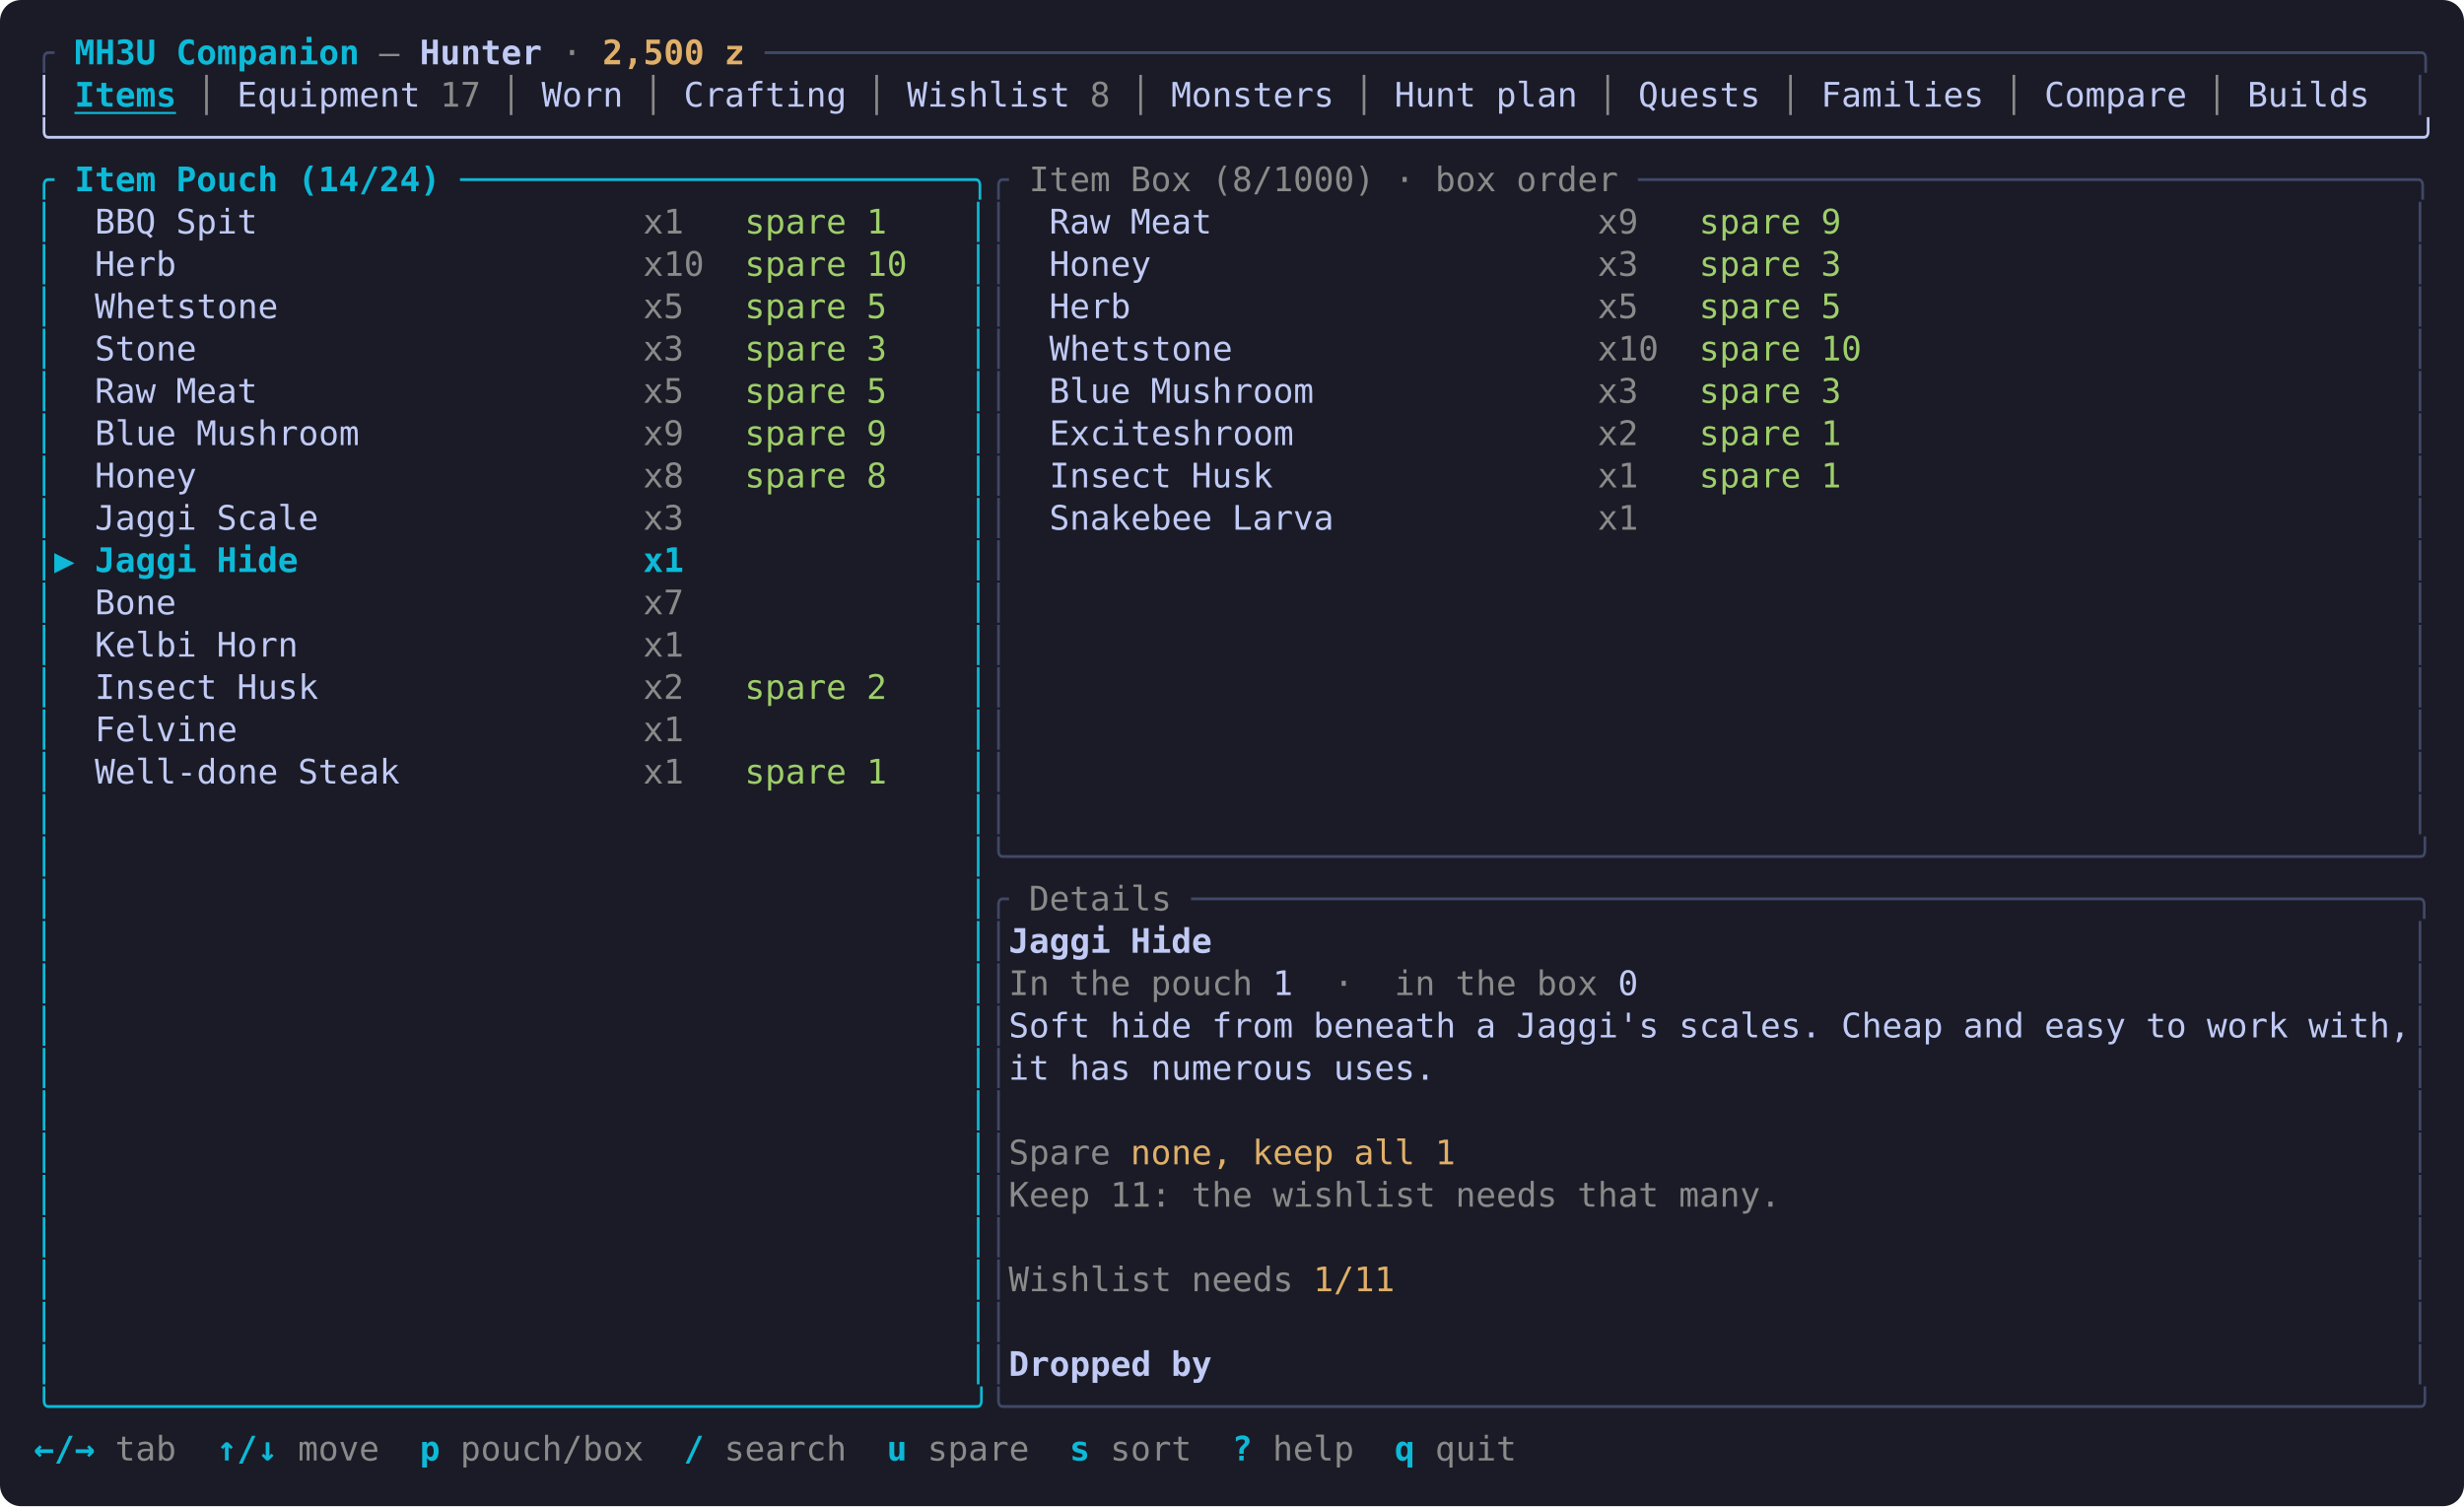
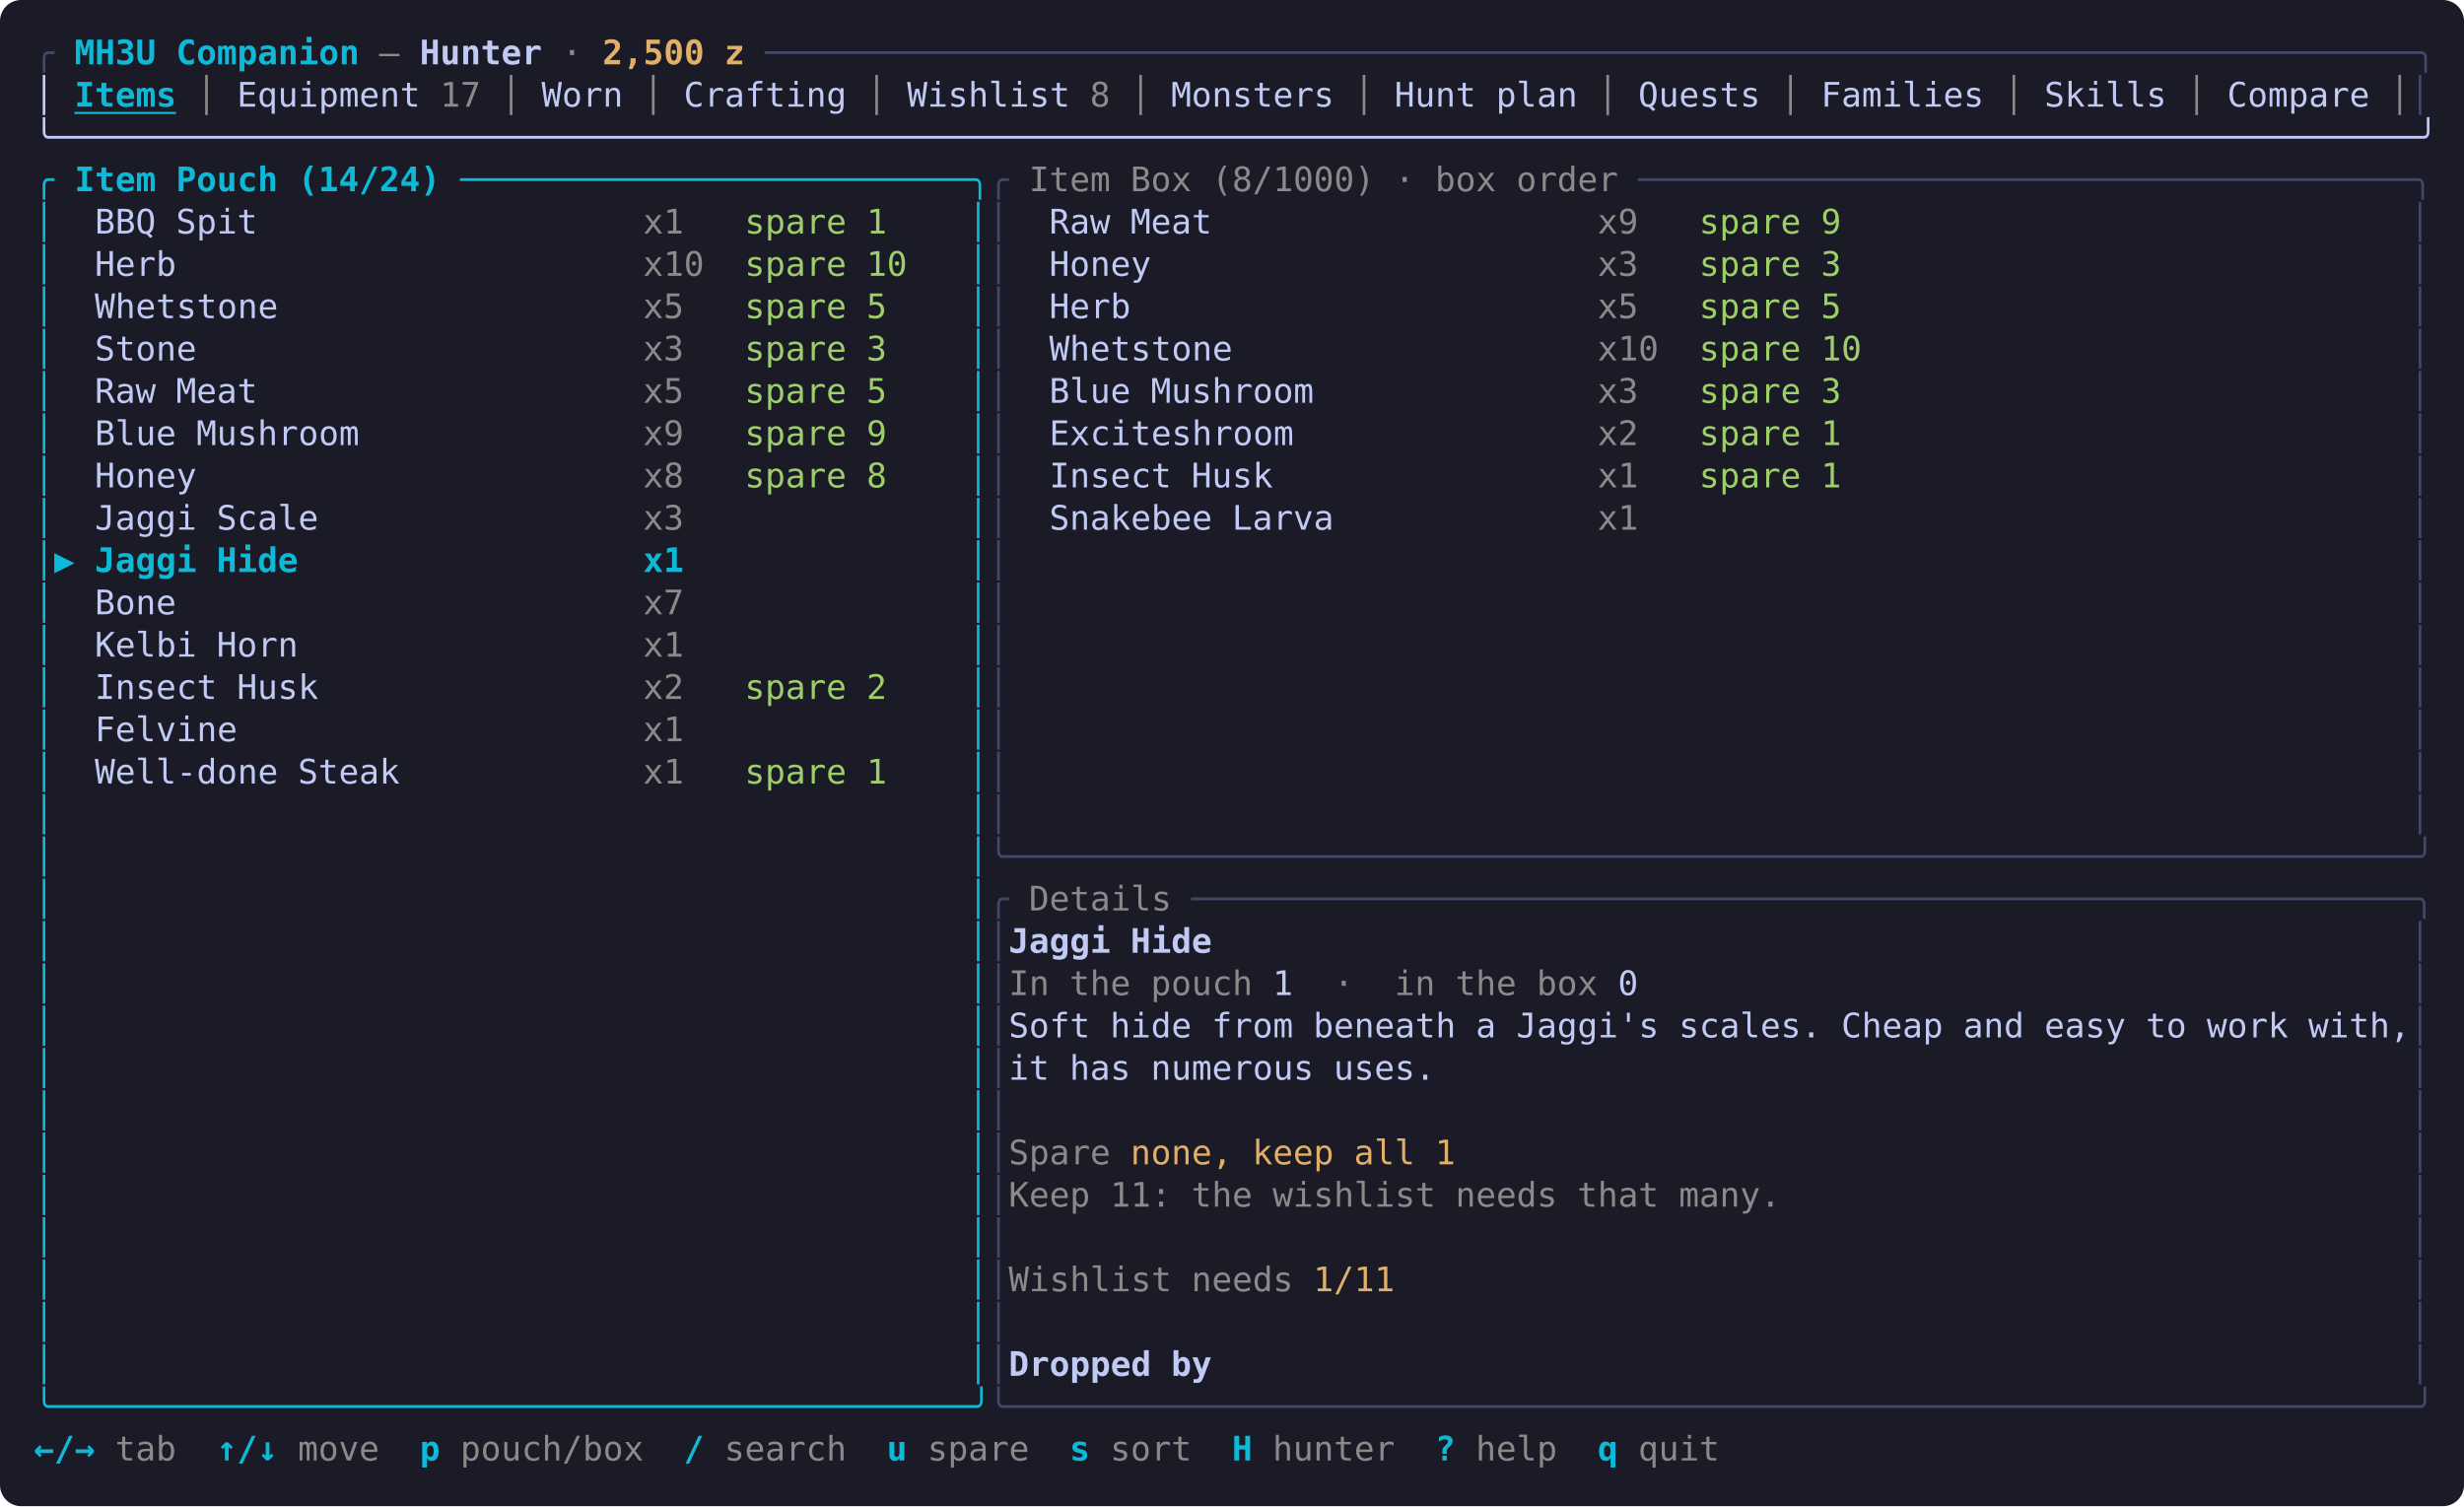
<svg xmlns="http://www.w3.org/2000/svg" width="1164.8" height="712" viewBox="0 0 1164.8 712" role="img">
  <rect width="100%" height="100%" rx="10" fill="#1a1b26" />
  <g font-family="'JetBrains Mono','JetBrainsMono Nerd Font','DejaVu Sans Mono',Menlo,Consolas,monospace" font-size="16">
    <text x="16.0" y="30.4" textLength="9.6" lengthAdjust="spacing" fill="#414868">╭</text>
    <text x="35.2" y="30.4" textLength="38.4" lengthAdjust="spacing" fill="#0db9d7" font-weight="bold">MH3U</text>
    <text x="83.2" y="30.4" textLength="86.4" lengthAdjust="spacing" fill="#0db9d7" font-weight="bold">Companion</text>
    <text x="179.2" y="30.4" textLength="9.6" lengthAdjust="spacing" fill="#8a8a8a">—</text>
    <text x="198.4" y="30.4" textLength="57.6" lengthAdjust="spacing" fill="#c0caf5" font-weight="bold">Hunter</text>
    <text x="265.6" y="30.4" textLength="9.6" lengthAdjust="spacing" fill="#8a8a8a">·</text>
    <text x="284.8" y="30.4" textLength="48.0" lengthAdjust="spacing" fill="#e0af68" font-weight="bold">2,500</text>
    <text x="342.4" y="30.4" textLength="9.6" lengthAdjust="spacing" fill="#e0af68" font-weight="bold">z</text>
    <text x="361.6" y="30.4" textLength="787.2" lengthAdjust="spacing" fill="#414868">─────────────────────────────────────────────────────────────────────────────────╮</text>
    <text x="16.0" y="50.4" textLength="9.6" lengthAdjust="spacing" fill="#c0caf5">│</text>
    <text x="35.2" y="50.4" textLength="48.0" lengthAdjust="spacing" fill="#0db9d7" font-weight="bold">Items</text>
    <line x1="35.2" y1="53.4" x2="83.2" y2="53.4" stroke="#0db9d7" stroke-width="1" />
    <text x="92.8" y="50.4" textLength="9.6" lengthAdjust="spacing" fill="#8a8a8a">│</text>
    <text x="112.0" y="50.4" textLength="86.4" lengthAdjust="spacing" fill="#c0caf5">Equipment</text>
    <text x="208.0" y="50.4" textLength="19.2" lengthAdjust="spacing" fill="#8a8a8a">17</text>
    <text x="236.8" y="50.4" textLength="9.6" lengthAdjust="spacing" fill="#8a8a8a">│</text>
    <text x="256.0" y="50.4" textLength="38.4" lengthAdjust="spacing" fill="#c0caf5">Worn</text>
    <text x="304.0" y="50.4" textLength="9.6" lengthAdjust="spacing" fill="#8a8a8a">│</text>
    <text x="323.2" y="50.4" textLength="76.8" lengthAdjust="spacing" fill="#c0caf5">Crafting</text>
    <text x="409.6" y="50.4" textLength="9.6" lengthAdjust="spacing" fill="#8a8a8a">│</text>
    <text x="428.8" y="50.4" textLength="76.8" lengthAdjust="spacing" fill="#c0caf5">Wishlist</text>
    <text x="515.2" y="50.4" textLength="9.6" lengthAdjust="spacing" fill="#8a8a8a">8</text>
    <text x="534.4" y="50.4" textLength="9.6" lengthAdjust="spacing" fill="#8a8a8a">│</text>
    <text x="553.6" y="50.4" textLength="76.8" lengthAdjust="spacing" fill="#c0caf5">Monsters</text>
    <text x="640.0" y="50.4" textLength="9.6" lengthAdjust="spacing" fill="#8a8a8a">│</text>
    <text x="659.2" y="50.4" textLength="38.4" lengthAdjust="spacing" fill="#c0caf5">Hunt</text>
    <text x="707.2" y="50.4" textLength="38.4" lengthAdjust="spacing" fill="#c0caf5">plan</text>
    <text x="755.2" y="50.4" textLength="9.6" lengthAdjust="spacing" fill="#8a8a8a">│</text>
    <text x="774.4" y="50.4" textLength="57.6" lengthAdjust="spacing" fill="#c0caf5">Quests</text>
    <text x="841.6" y="50.4" textLength="9.6" lengthAdjust="spacing" fill="#8a8a8a">│</text>
    <text x="860.8" y="50.4" textLength="76.8" lengthAdjust="spacing" fill="#c0caf5">Families</text>
    <text x="947.2" y="50.4" textLength="9.6" lengthAdjust="spacing" fill="#8a8a8a">│</text>
-     <text x="966.4" y="50.4" textLength="67.2" lengthAdjust="spacing" fill="#c0caf5">Compare</text>
-     <text x="1043.2" y="50.4" textLength="9.6" lengthAdjust="spacing" fill="#8a8a8a">│</text>
-     <text x="1062.4" y="50.4" textLength="57.6" lengthAdjust="spacing" fill="#c0caf5">Builds</text>
+     <text x="966.4" y="50.4" textLength="57.6" lengthAdjust="spacing" fill="#c0caf5">Skills</text>
+     <text x="1033.6" y="50.4" textLength="9.6" lengthAdjust="spacing" fill="#8a8a8a">│</text>
+     <text x="1052.8" y="50.4" textLength="67.2" lengthAdjust="spacing" fill="#c0caf5">Compare</text>
+     <text x="1129.6" y="50.4" textLength="9.6" lengthAdjust="spacing" fill="#8a8a8a">│</text>
    <text x="1139.2" y="50.4" textLength="9.6" lengthAdjust="spacing" fill="#414868">│</text>
    <text x="16.0" y="70.4" textLength="1132.8" lengthAdjust="spacing" fill="#c0caf5">╰────────────────────────────────────────────────────────────────────────────────────────────────────────────────────╯</text>
    <text x="16.0" y="90.4" textLength="9.6" lengthAdjust="spacing" fill="#0db9d7">╭</text>
    <text x="35.2" y="90.4" textLength="38.4" lengthAdjust="spacing" fill="#0db9d7" font-weight="bold">Item</text>
    <text x="83.2" y="90.4" textLength="48.0" lengthAdjust="spacing" fill="#0db9d7" font-weight="bold">Pouch</text>
    <text x="140.8" y="90.4" textLength="67.2" lengthAdjust="spacing" fill="#0db9d7" font-weight="bold">(14/24)</text>
    <text x="217.6" y="90.4" textLength="249.6" lengthAdjust="spacing" fill="#0db9d7">─────────────────────────╮</text>
    <text x="467.2" y="90.4" textLength="9.6" lengthAdjust="spacing" fill="#414868">╭</text>
    <text x="486.4" y="90.4" textLength="38.4" lengthAdjust="spacing" fill="#8a8a8a">Item</text>
    <text x="534.4" y="90.4" textLength="28.8" lengthAdjust="spacing" fill="#8a8a8a">Box</text>
    <text x="572.8" y="90.4" textLength="76.8" lengthAdjust="spacing" fill="#8a8a8a">(8/1000)</text>
    <text x="659.2" y="90.4" textLength="9.6" lengthAdjust="spacing" fill="#8a8a8a">·</text>
    <text x="678.4" y="90.4" textLength="28.8" lengthAdjust="spacing" fill="#8a8a8a">box</text>
    <text x="716.8" y="90.4" textLength="48.0" lengthAdjust="spacing" fill="#8a8a8a">order</text>
    <text x="774.4" y="90.4" textLength="374.4" lengthAdjust="spacing" fill="#414868">──────────────────────────────────────╮</text>
    <text x="16.0" y="110.4" textLength="9.6" lengthAdjust="spacing" fill="#0db9d7">│</text>
    <text x="44.8" y="110.4" textLength="28.8" lengthAdjust="spacing" fill="#c0caf5">BBQ</text>
    <text x="83.2" y="110.4" textLength="38.4" lengthAdjust="spacing" fill="#c0caf5">Spit</text>
    <text x="304.0" y="110.4" textLength="19.2" lengthAdjust="spacing" fill="#8a8a8a">x1</text>
    <text x="352.0" y="110.4" textLength="48.0" lengthAdjust="spacing" fill="#9ece6a">spare</text>
    <text x="409.6" y="110.4" textLength="9.6" lengthAdjust="spacing" fill="#9ece6a">1</text>
    <text x="457.6" y="110.4" textLength="9.6" lengthAdjust="spacing" fill="#0db9d7">│</text>
    <text x="467.2" y="110.4" textLength="9.6" lengthAdjust="spacing" fill="#414868">│</text>
    <text x="496.0" y="110.4" textLength="28.8" lengthAdjust="spacing" fill="#c0caf5">Raw</text>
    <text x="534.4" y="110.4" textLength="38.4" lengthAdjust="spacing" fill="#c0caf5">Meat</text>
    <text x="755.2" y="110.4" textLength="19.2" lengthAdjust="spacing" fill="#8a8a8a">x9</text>
    <text x="803.2" y="110.4" textLength="48.0" lengthAdjust="spacing" fill="#9ece6a">spare</text>
    <text x="860.8" y="110.4" textLength="9.6" lengthAdjust="spacing" fill="#9ece6a">9</text>
    <text x="1139.2" y="110.4" textLength="9.6" lengthAdjust="spacing" fill="#414868">│</text>
    <text x="16.0" y="130.4" textLength="9.6" lengthAdjust="spacing" fill="#0db9d7">│</text>
    <text x="44.8" y="130.4" textLength="38.4" lengthAdjust="spacing" fill="#c0caf5">Herb</text>
    <text x="304.0" y="130.4" textLength="28.8" lengthAdjust="spacing" fill="#8a8a8a">x10</text>
    <text x="352.0" y="130.4" textLength="48.0" lengthAdjust="spacing" fill="#9ece6a">spare</text>
    <text x="409.6" y="130.4" textLength="19.2" lengthAdjust="spacing" fill="#9ece6a">10</text>
    <text x="457.6" y="130.4" textLength="9.6" lengthAdjust="spacing" fill="#0db9d7">│</text>
    <text x="467.2" y="130.4" textLength="9.6" lengthAdjust="spacing" fill="#414868">│</text>
    <text x="496.0" y="130.4" textLength="48.0" lengthAdjust="spacing" fill="#c0caf5">Honey</text>
    <text x="755.2" y="130.4" textLength="19.2" lengthAdjust="spacing" fill="#8a8a8a">x3</text>
    <text x="803.2" y="130.4" textLength="48.0" lengthAdjust="spacing" fill="#9ece6a">spare</text>
    <text x="860.8" y="130.4" textLength="9.6" lengthAdjust="spacing" fill="#9ece6a">3</text>
    <text x="1139.2" y="130.4" textLength="9.6" lengthAdjust="spacing" fill="#414868">│</text>
    <text x="16.0" y="150.4" textLength="9.6" lengthAdjust="spacing" fill="#0db9d7">│</text>
    <text x="44.8" y="150.4" textLength="86.4" lengthAdjust="spacing" fill="#c0caf5">Whetstone</text>
    <text x="304.0" y="150.4" textLength="19.2" lengthAdjust="spacing" fill="#8a8a8a">x5</text>
    <text x="352.0" y="150.4" textLength="48.0" lengthAdjust="spacing" fill="#9ece6a">spare</text>
    <text x="409.6" y="150.4" textLength="9.6" lengthAdjust="spacing" fill="#9ece6a">5</text>
    <text x="457.6" y="150.4" textLength="9.6" lengthAdjust="spacing" fill="#0db9d7">│</text>
    <text x="467.2" y="150.4" textLength="9.6" lengthAdjust="spacing" fill="#414868">│</text>
    <text x="496.0" y="150.4" textLength="38.4" lengthAdjust="spacing" fill="#c0caf5">Herb</text>
    <text x="755.2" y="150.4" textLength="19.2" lengthAdjust="spacing" fill="#8a8a8a">x5</text>
    <text x="803.2" y="150.4" textLength="48.0" lengthAdjust="spacing" fill="#9ece6a">spare</text>
    <text x="860.8" y="150.4" textLength="9.6" lengthAdjust="spacing" fill="#9ece6a">5</text>
    <text x="1139.2" y="150.4" textLength="9.6" lengthAdjust="spacing" fill="#414868">│</text>
    <text x="16.0" y="170.4" textLength="9.6" lengthAdjust="spacing" fill="#0db9d7">│</text>
    <text x="44.8" y="170.4" textLength="48.0" lengthAdjust="spacing" fill="#c0caf5">Stone</text>
    <text x="304.0" y="170.4" textLength="19.2" lengthAdjust="spacing" fill="#8a8a8a">x3</text>
    <text x="352.0" y="170.4" textLength="48.0" lengthAdjust="spacing" fill="#9ece6a">spare</text>
    <text x="409.6" y="170.4" textLength="9.6" lengthAdjust="spacing" fill="#9ece6a">3</text>
    <text x="457.6" y="170.4" textLength="9.6" lengthAdjust="spacing" fill="#0db9d7">│</text>
    <text x="467.2" y="170.4" textLength="9.6" lengthAdjust="spacing" fill="#414868">│</text>
    <text x="496.0" y="170.4" textLength="86.4" lengthAdjust="spacing" fill="#c0caf5">Whetstone</text>
    <text x="755.2" y="170.4" textLength="28.8" lengthAdjust="spacing" fill="#8a8a8a">x10</text>
    <text x="803.2" y="170.4" textLength="48.0" lengthAdjust="spacing" fill="#9ece6a">spare</text>
    <text x="860.8" y="170.4" textLength="19.2" lengthAdjust="spacing" fill="#9ece6a">10</text>
    <text x="1139.2" y="170.4" textLength="9.6" lengthAdjust="spacing" fill="#414868">│</text>
    <text x="16.0" y="190.4" textLength="9.6" lengthAdjust="spacing" fill="#0db9d7">│</text>
    <text x="44.8" y="190.4" textLength="28.8" lengthAdjust="spacing" fill="#c0caf5">Raw</text>
    <text x="83.2" y="190.4" textLength="38.4" lengthAdjust="spacing" fill="#c0caf5">Meat</text>
    <text x="304.0" y="190.4" textLength="19.2" lengthAdjust="spacing" fill="#8a8a8a">x5</text>
    <text x="352.0" y="190.4" textLength="48.0" lengthAdjust="spacing" fill="#9ece6a">spare</text>
    <text x="409.6" y="190.4" textLength="9.6" lengthAdjust="spacing" fill="#9ece6a">5</text>
    <text x="457.6" y="190.4" textLength="9.6" lengthAdjust="spacing" fill="#0db9d7">│</text>
    <text x="467.2" y="190.4" textLength="9.6" lengthAdjust="spacing" fill="#414868">│</text>
    <text x="496.0" y="190.4" textLength="38.4" lengthAdjust="spacing" fill="#c0caf5">Blue</text>
    <text x="544.0" y="190.4" textLength="76.8" lengthAdjust="spacing" fill="#c0caf5">Mushroom</text>
    <text x="755.2" y="190.4" textLength="19.2" lengthAdjust="spacing" fill="#8a8a8a">x3</text>
    <text x="803.2" y="190.4" textLength="48.0" lengthAdjust="spacing" fill="#9ece6a">spare</text>
    <text x="860.8" y="190.4" textLength="9.6" lengthAdjust="spacing" fill="#9ece6a">3</text>
    <text x="1139.2" y="190.4" textLength="9.6" lengthAdjust="spacing" fill="#414868">│</text>
    <text x="16.0" y="210.4" textLength="9.6" lengthAdjust="spacing" fill="#0db9d7">│</text>
    <text x="44.8" y="210.4" textLength="38.4" lengthAdjust="spacing" fill="#c0caf5">Blue</text>
    <text x="92.8" y="210.4" textLength="76.8" lengthAdjust="spacing" fill="#c0caf5">Mushroom</text>
    <text x="304.0" y="210.4" textLength="19.2" lengthAdjust="spacing" fill="#8a8a8a">x9</text>
    <text x="352.0" y="210.4" textLength="48.0" lengthAdjust="spacing" fill="#9ece6a">spare</text>
    <text x="409.6" y="210.4" textLength="9.6" lengthAdjust="spacing" fill="#9ece6a">9</text>
    <text x="457.6" y="210.4" textLength="9.6" lengthAdjust="spacing" fill="#0db9d7">│</text>
    <text x="467.2" y="210.4" textLength="9.6" lengthAdjust="spacing" fill="#414868">│</text>
    <text x="496.0" y="210.4" textLength="115.2" lengthAdjust="spacing" fill="#c0caf5">Exciteshroom</text>
    <text x="755.2" y="210.4" textLength="19.2" lengthAdjust="spacing" fill="#8a8a8a">x2</text>
    <text x="803.2" y="210.4" textLength="48.0" lengthAdjust="spacing" fill="#9ece6a">spare</text>
    <text x="860.8" y="210.4" textLength="9.6" lengthAdjust="spacing" fill="#9ece6a">1</text>
    <text x="1139.2" y="210.4" textLength="9.6" lengthAdjust="spacing" fill="#414868">│</text>
    <text x="16.0" y="230.4" textLength="9.6" lengthAdjust="spacing" fill="#0db9d7">│</text>
    <text x="44.8" y="230.4" textLength="48.0" lengthAdjust="spacing" fill="#c0caf5">Honey</text>
    <text x="304.0" y="230.4" textLength="19.2" lengthAdjust="spacing" fill="#8a8a8a">x8</text>
    <text x="352.0" y="230.4" textLength="48.0" lengthAdjust="spacing" fill="#9ece6a">spare</text>
    <text x="409.6" y="230.4" textLength="9.6" lengthAdjust="spacing" fill="#9ece6a">8</text>
    <text x="457.6" y="230.4" textLength="9.6" lengthAdjust="spacing" fill="#0db9d7">│</text>
    <text x="467.2" y="230.4" textLength="9.6" lengthAdjust="spacing" fill="#414868">│</text>
    <text x="496.0" y="230.4" textLength="57.6" lengthAdjust="spacing" fill="#c0caf5">Insect</text>
    <text x="563.2" y="230.4" textLength="38.4" lengthAdjust="spacing" fill="#c0caf5">Husk</text>
    <text x="755.2" y="230.4" textLength="19.2" lengthAdjust="spacing" fill="#8a8a8a">x1</text>
    <text x="803.2" y="230.4" textLength="48.0" lengthAdjust="spacing" fill="#9ece6a">spare</text>
    <text x="860.8" y="230.4" textLength="9.6" lengthAdjust="spacing" fill="#9ece6a">1</text>
    <text x="1139.2" y="230.4" textLength="9.6" lengthAdjust="spacing" fill="#414868">│</text>
    <text x="16.0" y="250.4" textLength="9.6" lengthAdjust="spacing" fill="#0db9d7">│</text>
    <text x="44.8" y="250.4" textLength="48.0" lengthAdjust="spacing" fill="#c0caf5">Jaggi</text>
    <text x="102.4" y="250.4" textLength="48.0" lengthAdjust="spacing" fill="#c0caf5">Scale</text>
    <text x="304.0" y="250.4" textLength="19.2" lengthAdjust="spacing" fill="#8a8a8a">x3</text>
    <text x="457.6" y="250.4" textLength="9.6" lengthAdjust="spacing" fill="#0db9d7">│</text>
    <text x="467.2" y="250.4" textLength="9.6" lengthAdjust="spacing" fill="#414868">│</text>
    <text x="496.0" y="250.4" textLength="76.8" lengthAdjust="spacing" fill="#c0caf5">Snakebee</text>
    <text x="582.4" y="250.4" textLength="48.0" lengthAdjust="spacing" fill="#c0caf5">Larva</text>
    <text x="755.2" y="250.4" textLength="19.2" lengthAdjust="spacing" fill="#8a8a8a">x1</text>
    <text x="1139.2" y="250.4" textLength="9.6" lengthAdjust="spacing" fill="#414868">│</text>
    <text x="16.0" y="270.4" textLength="9.6" lengthAdjust="spacing" fill="#0db9d7">│</text>
    <text x="25.6" y="270.4" textLength="9.6" lengthAdjust="spacing" fill="#0db9d7" font-weight="bold">▶︎</text>
    <text x="44.8" y="270.4" textLength="48.0" lengthAdjust="spacing" fill="#0db9d7" font-weight="bold">Jaggi</text>
    <text x="102.4" y="270.4" textLength="38.4" lengthAdjust="spacing" fill="#0db9d7" font-weight="bold">Hide</text>
    <text x="304.0" y="270.4" textLength="19.2" lengthAdjust="spacing" fill="#0db9d7" font-weight="bold">x1</text>
    <text x="457.6" y="270.4" textLength="9.6" lengthAdjust="spacing" fill="#0db9d7">│</text>
    <text x="467.2" y="270.4" textLength="9.6" lengthAdjust="spacing" fill="#414868">│</text>
    <text x="1139.2" y="270.4" textLength="9.6" lengthAdjust="spacing" fill="#414868">│</text>
    <text x="16.0" y="290.4" textLength="9.6" lengthAdjust="spacing" fill="#0db9d7">│</text>
    <text x="44.8" y="290.4" textLength="38.4" lengthAdjust="spacing" fill="#c0caf5">Bone</text>
    <text x="304.0" y="290.4" textLength="19.2" lengthAdjust="spacing" fill="#8a8a8a">x7</text>
    <text x="457.6" y="290.4" textLength="9.6" lengthAdjust="spacing" fill="#0db9d7">│</text>
    <text x="467.2" y="290.4" textLength="9.6" lengthAdjust="spacing" fill="#414868">│</text>
    <text x="1139.2" y="290.4" textLength="9.6" lengthAdjust="spacing" fill="#414868">│</text>
    <text x="16.0" y="310.4" textLength="9.6" lengthAdjust="spacing" fill="#0db9d7">│</text>
    <text x="44.8" y="310.4" textLength="48.0" lengthAdjust="spacing" fill="#c0caf5">Kelbi</text>
    <text x="102.4" y="310.4" textLength="38.4" lengthAdjust="spacing" fill="#c0caf5">Horn</text>
    <text x="304.0" y="310.4" textLength="19.2" lengthAdjust="spacing" fill="#8a8a8a">x1</text>
    <text x="457.6" y="310.4" textLength="9.6" lengthAdjust="spacing" fill="#0db9d7">│</text>
    <text x="467.2" y="310.4" textLength="9.6" lengthAdjust="spacing" fill="#414868">│</text>
    <text x="1139.2" y="310.4" textLength="9.6" lengthAdjust="spacing" fill="#414868">│</text>
    <text x="16.0" y="330.4" textLength="9.6" lengthAdjust="spacing" fill="#0db9d7">│</text>
    <text x="44.8" y="330.4" textLength="57.6" lengthAdjust="spacing" fill="#c0caf5">Insect</text>
    <text x="112.0" y="330.4" textLength="38.4" lengthAdjust="spacing" fill="#c0caf5">Husk</text>
    <text x="304.0" y="330.4" textLength="19.2" lengthAdjust="spacing" fill="#8a8a8a">x2</text>
    <text x="352.0" y="330.4" textLength="48.0" lengthAdjust="spacing" fill="#9ece6a">spare</text>
    <text x="409.6" y="330.4" textLength="9.6" lengthAdjust="spacing" fill="#9ece6a">2</text>
    <text x="457.6" y="330.4" textLength="9.6" lengthAdjust="spacing" fill="#0db9d7">│</text>
    <text x="467.2" y="330.4" textLength="9.6" lengthAdjust="spacing" fill="#414868">│</text>
    <text x="1139.2" y="330.4" textLength="9.6" lengthAdjust="spacing" fill="#414868">│</text>
    <text x="16.0" y="350.4" textLength="9.6" lengthAdjust="spacing" fill="#0db9d7">│</text>
    <text x="44.8" y="350.4" textLength="67.2" lengthAdjust="spacing" fill="#c0caf5">Felvine</text>
    <text x="304.0" y="350.4" textLength="19.2" lengthAdjust="spacing" fill="#8a8a8a">x1</text>
    <text x="457.6" y="350.4" textLength="9.6" lengthAdjust="spacing" fill="#0db9d7">│</text>
    <text x="467.2" y="350.4" textLength="9.6" lengthAdjust="spacing" fill="#414868">│</text>
    <text x="1139.2" y="350.4" textLength="9.6" lengthAdjust="spacing" fill="#414868">│</text>
    <text x="16.0" y="370.4" textLength="9.6" lengthAdjust="spacing" fill="#0db9d7">│</text>
    <text x="44.8" y="370.4" textLength="86.4" lengthAdjust="spacing" fill="#c0caf5">Well-done</text>
    <text x="140.8" y="370.4" textLength="48.0" lengthAdjust="spacing" fill="#c0caf5">Steak</text>
    <text x="304.0" y="370.4" textLength="19.2" lengthAdjust="spacing" fill="#8a8a8a">x1</text>
    <text x="352.0" y="370.4" textLength="48.0" lengthAdjust="spacing" fill="#9ece6a">spare</text>
    <text x="409.6" y="370.4" textLength="9.6" lengthAdjust="spacing" fill="#9ece6a">1</text>
    <text x="457.6" y="370.4" textLength="9.6" lengthAdjust="spacing" fill="#0db9d7">│</text>
    <text x="467.2" y="370.4" textLength="9.6" lengthAdjust="spacing" fill="#414868">│</text>
    <text x="1139.2" y="370.4" textLength="9.6" lengthAdjust="spacing" fill="#414868">│</text>
    <text x="16.0" y="390.4" textLength="9.6" lengthAdjust="spacing" fill="#0db9d7">│</text>
    <text x="457.6" y="390.4" textLength="9.6" lengthAdjust="spacing" fill="#0db9d7">│</text>
    <text x="467.2" y="390.4" textLength="9.6" lengthAdjust="spacing" fill="#414868">│</text>
    <text x="1139.2" y="390.4" textLength="9.6" lengthAdjust="spacing" fill="#414868">│</text>
    <text x="16.0" y="410.4" textLength="9.6" lengthAdjust="spacing" fill="#0db9d7">│</text>
    <text x="457.6" y="410.4" textLength="9.6" lengthAdjust="spacing" fill="#0db9d7">│</text>
    <text x="467.2" y="410.4" textLength="681.6" lengthAdjust="spacing" fill="#414868">╰─────────────────────────────────────────────────────────────────────╯</text>
    <text x="16.0" y="430.4" textLength="9.6" lengthAdjust="spacing" fill="#0db9d7">│</text>
    <text x="457.6" y="430.4" textLength="9.6" lengthAdjust="spacing" fill="#0db9d7">│</text>
    <text x="467.2" y="430.4" textLength="9.6" lengthAdjust="spacing" fill="#414868">╭</text>
    <text x="486.4" y="430.4" textLength="67.2" lengthAdjust="spacing" fill="#8a8a8a">Details</text>
    <text x="563.2" y="430.4" textLength="585.6" lengthAdjust="spacing" fill="#414868">────────────────────────────────────────────────────────────╮</text>
    <text x="16.0" y="450.4" textLength="9.6" lengthAdjust="spacing" fill="#0db9d7">│</text>
    <text x="457.6" y="450.4" textLength="9.6" lengthAdjust="spacing" fill="#0db9d7">│</text>
    <text x="467.2" y="450.4" textLength="9.6" lengthAdjust="spacing" fill="#414868">│</text>
    <text x="476.8" y="450.4" textLength="48.0" lengthAdjust="spacing" fill="#c0caf5" font-weight="bold">Jaggi</text>
    <text x="534.4" y="450.4" textLength="38.4" lengthAdjust="spacing" fill="#c0caf5" font-weight="bold">Hide</text>
    <text x="1139.2" y="450.4" textLength="9.6" lengthAdjust="spacing" fill="#414868">│</text>
    <text x="16.0" y="470.4" textLength="9.6" lengthAdjust="spacing" fill="#0db9d7">│</text>
    <text x="457.6" y="470.4" textLength="9.6" lengthAdjust="spacing" fill="#0db9d7">│</text>
    <text x="467.2" y="470.4" textLength="9.6" lengthAdjust="spacing" fill="#414868">│</text>
    <text x="476.8" y="470.4" textLength="19.2" lengthAdjust="spacing" fill="#8a8a8a">In</text>
    <text x="505.6" y="470.4" textLength="28.8" lengthAdjust="spacing" fill="#8a8a8a">the</text>
    <text x="544.0" y="470.4" textLength="48.0" lengthAdjust="spacing" fill="#8a8a8a">pouch</text>
    <text x="601.6" y="470.4" textLength="9.6" lengthAdjust="spacing" fill="#c0caf5">1</text>
    <text x="630.4" y="470.4" textLength="9.6" lengthAdjust="spacing" fill="#8a8a8a">·</text>
    <text x="659.2" y="470.4" textLength="19.2" lengthAdjust="spacing" fill="#8a8a8a">in</text>
    <text x="688.0" y="470.4" textLength="28.8" lengthAdjust="spacing" fill="#8a8a8a">the</text>
    <text x="726.4" y="470.4" textLength="28.8" lengthAdjust="spacing" fill="#8a8a8a">box</text>
    <text x="764.8" y="470.4" textLength="9.6" lengthAdjust="spacing" fill="#c0caf5">0</text>
    <text x="1139.2" y="470.4" textLength="9.6" lengthAdjust="spacing" fill="#414868">│</text>
    <text x="16.0" y="490.4" textLength="9.6" lengthAdjust="spacing" fill="#0db9d7">│</text>
    <text x="457.6" y="490.4" textLength="9.6" lengthAdjust="spacing" fill="#0db9d7">│</text>
    <text x="467.2" y="490.4" textLength="9.6" lengthAdjust="spacing" fill="#414868">│</text>
    <text x="476.8" y="490.4" textLength="38.4" lengthAdjust="spacing" fill="#c0caf5">Soft</text>
    <text x="524.8" y="490.4" textLength="38.4" lengthAdjust="spacing" fill="#c0caf5">hide</text>
    <text x="572.8" y="490.4" textLength="38.4" lengthAdjust="spacing" fill="#c0caf5">from</text>
    <text x="620.8" y="490.4" textLength="67.2" lengthAdjust="spacing" fill="#c0caf5">beneath</text>
    <text x="697.6" y="490.4" textLength="9.6" lengthAdjust="spacing" fill="#c0caf5">a</text>
    <text x="716.8" y="490.4" textLength="67.2" lengthAdjust="spacing" fill="#c0caf5">Jaggi's</text>
    <text x="793.6" y="490.4" textLength="67.2" lengthAdjust="spacing" fill="#c0caf5">scales.</text>
    <text x="870.4" y="490.4" textLength="48.0" lengthAdjust="spacing" fill="#c0caf5">Cheap</text>
    <text x="928.0" y="490.4" textLength="28.8" lengthAdjust="spacing" fill="#c0caf5">and</text>
    <text x="966.4" y="490.4" textLength="38.4" lengthAdjust="spacing" fill="#c0caf5">easy</text>
    <text x="1014.4" y="490.4" textLength="19.2" lengthAdjust="spacing" fill="#c0caf5">to</text>
    <text x="1043.2" y="490.4" textLength="38.4" lengthAdjust="spacing" fill="#c0caf5">work</text>
    <text x="1091.2" y="490.4" textLength="48.0" lengthAdjust="spacing" fill="#c0caf5">with,</text>
    <text x="1139.2" y="490.4" textLength="9.6" lengthAdjust="spacing" fill="#414868">│</text>
    <text x="16.0" y="510.4" textLength="9.6" lengthAdjust="spacing" fill="#0db9d7">│</text>
    <text x="457.6" y="510.4" textLength="9.6" lengthAdjust="spacing" fill="#0db9d7">│</text>
    <text x="467.2" y="510.4" textLength="9.6" lengthAdjust="spacing" fill="#414868">│</text>
    <text x="476.8" y="510.4" textLength="19.2" lengthAdjust="spacing" fill="#c0caf5">it</text>
    <text x="505.6" y="510.4" textLength="28.8" lengthAdjust="spacing" fill="#c0caf5">has</text>
    <text x="544.0" y="510.4" textLength="76.8" lengthAdjust="spacing" fill="#c0caf5">numerous</text>
    <text x="630.4" y="510.4" textLength="48.0" lengthAdjust="spacing" fill="#c0caf5">uses.</text>
    <text x="1139.2" y="510.4" textLength="9.6" lengthAdjust="spacing" fill="#414868">│</text>
    <text x="16.0" y="530.4" textLength="9.6" lengthAdjust="spacing" fill="#0db9d7">│</text>
    <text x="457.6" y="530.4" textLength="9.6" lengthAdjust="spacing" fill="#0db9d7">│</text>
    <text x="467.2" y="530.4" textLength="9.6" lengthAdjust="spacing" fill="#414868">│</text>
    <text x="1139.2" y="530.4" textLength="9.6" lengthAdjust="spacing" fill="#414868">│</text>
    <text x="16.0" y="550.4" textLength="9.6" lengthAdjust="spacing" fill="#0db9d7">│</text>
    <text x="457.6" y="550.4" textLength="9.6" lengthAdjust="spacing" fill="#0db9d7">│</text>
    <text x="467.2" y="550.4" textLength="9.6" lengthAdjust="spacing" fill="#414868">│</text>
    <text x="476.8" y="550.4" textLength="48.0" lengthAdjust="spacing" fill="#8a8a8a">Spare</text>
    <text x="534.4" y="550.4" textLength="48.0" lengthAdjust="spacing" fill="#e0af68">none,</text>
    <text x="592.0" y="550.4" textLength="38.4" lengthAdjust="spacing" fill="#e0af68">keep</text>
    <text x="640.0" y="550.4" textLength="28.8" lengthAdjust="spacing" fill="#e0af68">all</text>
    <text x="678.4" y="550.4" textLength="9.6" lengthAdjust="spacing" fill="#e0af68">1</text>
    <text x="1139.2" y="550.4" textLength="9.6" lengthAdjust="spacing" fill="#414868">│</text>
    <text x="16.0" y="570.4" textLength="9.6" lengthAdjust="spacing" fill="#0db9d7">│</text>
    <text x="457.6" y="570.4" textLength="9.6" lengthAdjust="spacing" fill="#0db9d7">│</text>
    <text x="467.2" y="570.4" textLength="9.6" lengthAdjust="spacing" fill="#414868">│</text>
    <text x="476.8" y="570.4" textLength="38.4" lengthAdjust="spacing" fill="#8a8a8a">Keep</text>
    <text x="524.8" y="570.4" textLength="28.8" lengthAdjust="spacing" fill="#8a8a8a">11:</text>
    <text x="563.2" y="570.4" textLength="28.8" lengthAdjust="spacing" fill="#8a8a8a">the</text>
    <text x="601.6" y="570.4" textLength="76.8" lengthAdjust="spacing" fill="#8a8a8a">wishlist</text>
    <text x="688.0" y="570.4" textLength="48.0" lengthAdjust="spacing" fill="#8a8a8a">needs</text>
    <text x="745.6" y="570.4" textLength="38.4" lengthAdjust="spacing" fill="#8a8a8a">that</text>
    <text x="793.6" y="570.4" textLength="48.0" lengthAdjust="spacing" fill="#8a8a8a">many.</text>
    <text x="1139.2" y="570.4" textLength="9.6" lengthAdjust="spacing" fill="#414868">│</text>
    <text x="16.0" y="590.4" textLength="9.6" lengthAdjust="spacing" fill="#0db9d7">│</text>
    <text x="457.6" y="590.4" textLength="9.6" lengthAdjust="spacing" fill="#0db9d7">│</text>
    <text x="467.2" y="590.4" textLength="9.6" lengthAdjust="spacing" fill="#414868">│</text>
    <text x="1139.2" y="590.4" textLength="9.6" lengthAdjust="spacing" fill="#414868">│</text>
    <text x="16.0" y="610.4" textLength="9.6" lengthAdjust="spacing" fill="#0db9d7">│</text>
    <text x="457.6" y="610.4" textLength="9.6" lengthAdjust="spacing" fill="#0db9d7">│</text>
    <text x="467.2" y="610.4" textLength="9.6" lengthAdjust="spacing" fill="#414868">│</text>
    <text x="476.8" y="610.4" textLength="76.8" lengthAdjust="spacing" fill="#8a8a8a">Wishlist</text>
    <text x="563.2" y="610.4" textLength="48.0" lengthAdjust="spacing" fill="#8a8a8a">needs</text>
    <text x="620.8" y="610.4" textLength="38.4" lengthAdjust="spacing" fill="#e0af68">1/11</text>
    <text x="1139.2" y="610.4" textLength="9.6" lengthAdjust="spacing" fill="#414868">│</text>
    <text x="16.0" y="630.4" textLength="9.6" lengthAdjust="spacing" fill="#0db9d7">│</text>
    <text x="457.6" y="630.4" textLength="9.6" lengthAdjust="spacing" fill="#0db9d7">│</text>
    <text x="467.2" y="630.4" textLength="9.6" lengthAdjust="spacing" fill="#414868">│</text>
    <text x="1139.2" y="630.4" textLength="9.6" lengthAdjust="spacing" fill="#414868">│</text>
    <text x="16.0" y="650.4" textLength="9.6" lengthAdjust="spacing" fill="#0db9d7">│</text>
    <text x="457.6" y="650.4" textLength="9.6" lengthAdjust="spacing" fill="#0db9d7">│</text>
    <text x="467.2" y="650.4" textLength="9.6" lengthAdjust="spacing" fill="#414868">│</text>
    <text x="476.8" y="650.4" textLength="67.2" lengthAdjust="spacing" fill="#c0caf5" font-weight="bold">Dropped</text>
    <text x="553.6" y="650.4" textLength="19.2" lengthAdjust="spacing" fill="#c0caf5" font-weight="bold">by</text>
    <text x="1139.2" y="650.4" textLength="9.6" lengthAdjust="spacing" fill="#414868">│</text>
    <text x="16.0" y="670.4" textLength="451.2" lengthAdjust="spacing" fill="#0db9d7">╰─────────────────────────────────────────────╯</text>
    <text x="467.2" y="670.4" textLength="681.6" lengthAdjust="spacing" fill="#414868">╰─────────────────────────────────────────────────────────────────────╯</text>
    <text x="16.0" y="690.4" textLength="28.8" lengthAdjust="spacing" fill="#0db9d7" font-weight="bold">←/→</text>
    <text x="54.4" y="690.4" textLength="28.8" lengthAdjust="spacing" fill="#8a8a8a">tab</text>
    <text x="102.4" y="690.4" textLength="28.8" lengthAdjust="spacing" fill="#0db9d7" font-weight="bold">↑/↓</text>
    <text x="140.8" y="690.4" textLength="38.4" lengthAdjust="spacing" fill="#8a8a8a">move</text>
    <text x="198.4" y="690.4" textLength="9.6" lengthAdjust="spacing" fill="#0db9d7" font-weight="bold">p</text>
    <text x="217.6" y="690.4" textLength="86.4" lengthAdjust="spacing" fill="#8a8a8a">pouch/box</text>
    <text x="323.2" y="690.4" textLength="9.6" lengthAdjust="spacing" fill="#0db9d7" font-weight="bold">/</text>
    <text x="342.4" y="690.4" textLength="57.6" lengthAdjust="spacing" fill="#8a8a8a">search</text>
    <text x="419.2" y="690.4" textLength="9.6" lengthAdjust="spacing" fill="#0db9d7" font-weight="bold">u</text>
    <text x="438.4" y="690.4" textLength="48.0" lengthAdjust="spacing" fill="#8a8a8a">spare</text>
    <text x="505.6" y="690.4" textLength="9.6" lengthAdjust="spacing" fill="#0db9d7" font-weight="bold">s</text>
    <text x="524.8" y="690.4" textLength="38.4" lengthAdjust="spacing" fill="#8a8a8a">sort</text>
-     <text x="582.4" y="690.4" textLength="9.6" lengthAdjust="spacing" fill="#0db9d7" font-weight="bold">?</text>
-     <text x="601.6" y="690.4" textLength="38.4" lengthAdjust="spacing" fill="#8a8a8a">help</text>
-     <text x="659.2" y="690.4" textLength="9.6" lengthAdjust="spacing" fill="#0db9d7" font-weight="bold">q</text>
-     <text x="678.4" y="690.4" textLength="38.4" lengthAdjust="spacing" fill="#8a8a8a">quit</text>
+     <text x="582.4" y="690.4" textLength="9.6" lengthAdjust="spacing" fill="#0db9d7" font-weight="bold">H</text>
+     <text x="601.6" y="690.4" textLength="57.6" lengthAdjust="spacing" fill="#8a8a8a">hunter</text>
+     <text x="678.4" y="690.4" textLength="9.6" lengthAdjust="spacing" fill="#0db9d7" font-weight="bold">?</text>
+     <text x="697.6" y="690.4" textLength="38.4" lengthAdjust="spacing" fill="#8a8a8a">help</text>
+     <text x="755.2" y="690.4" textLength="9.6" lengthAdjust="spacing" fill="#0db9d7" font-weight="bold">q</text>
+     <text x="774.4" y="690.4" textLength="38.4" lengthAdjust="spacing" fill="#8a8a8a">quit</text>
  </g>
</svg>
